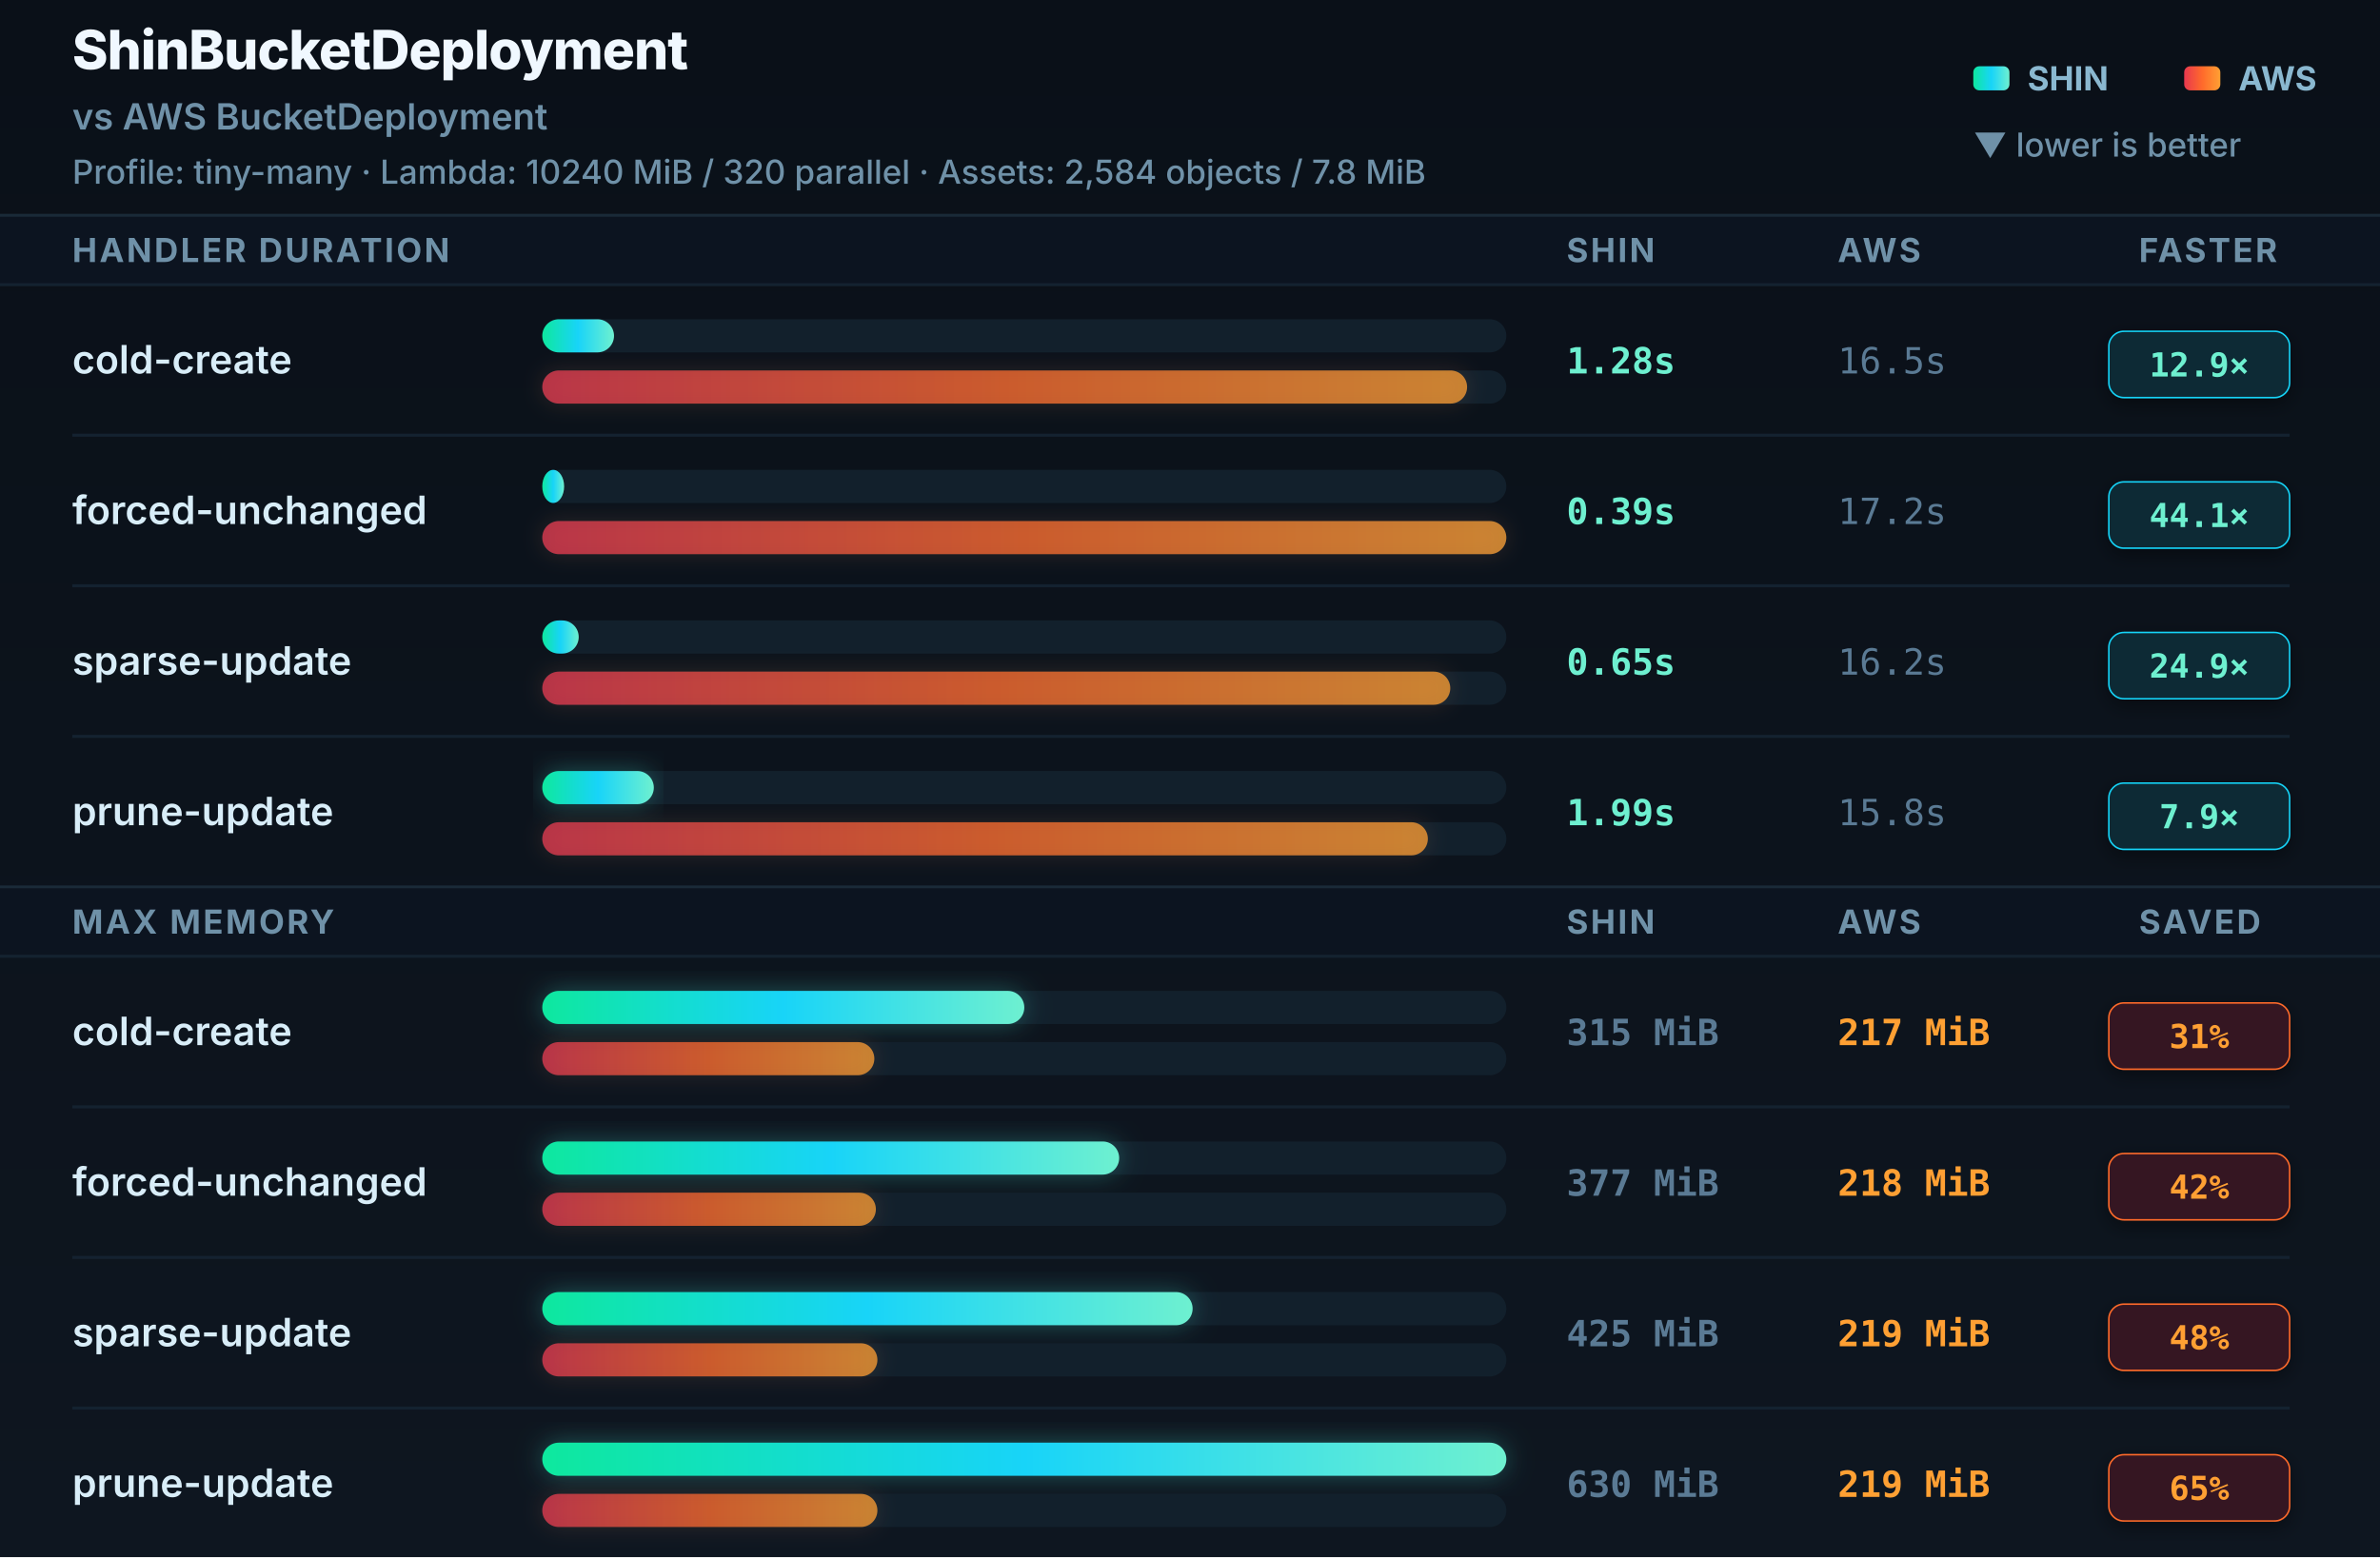
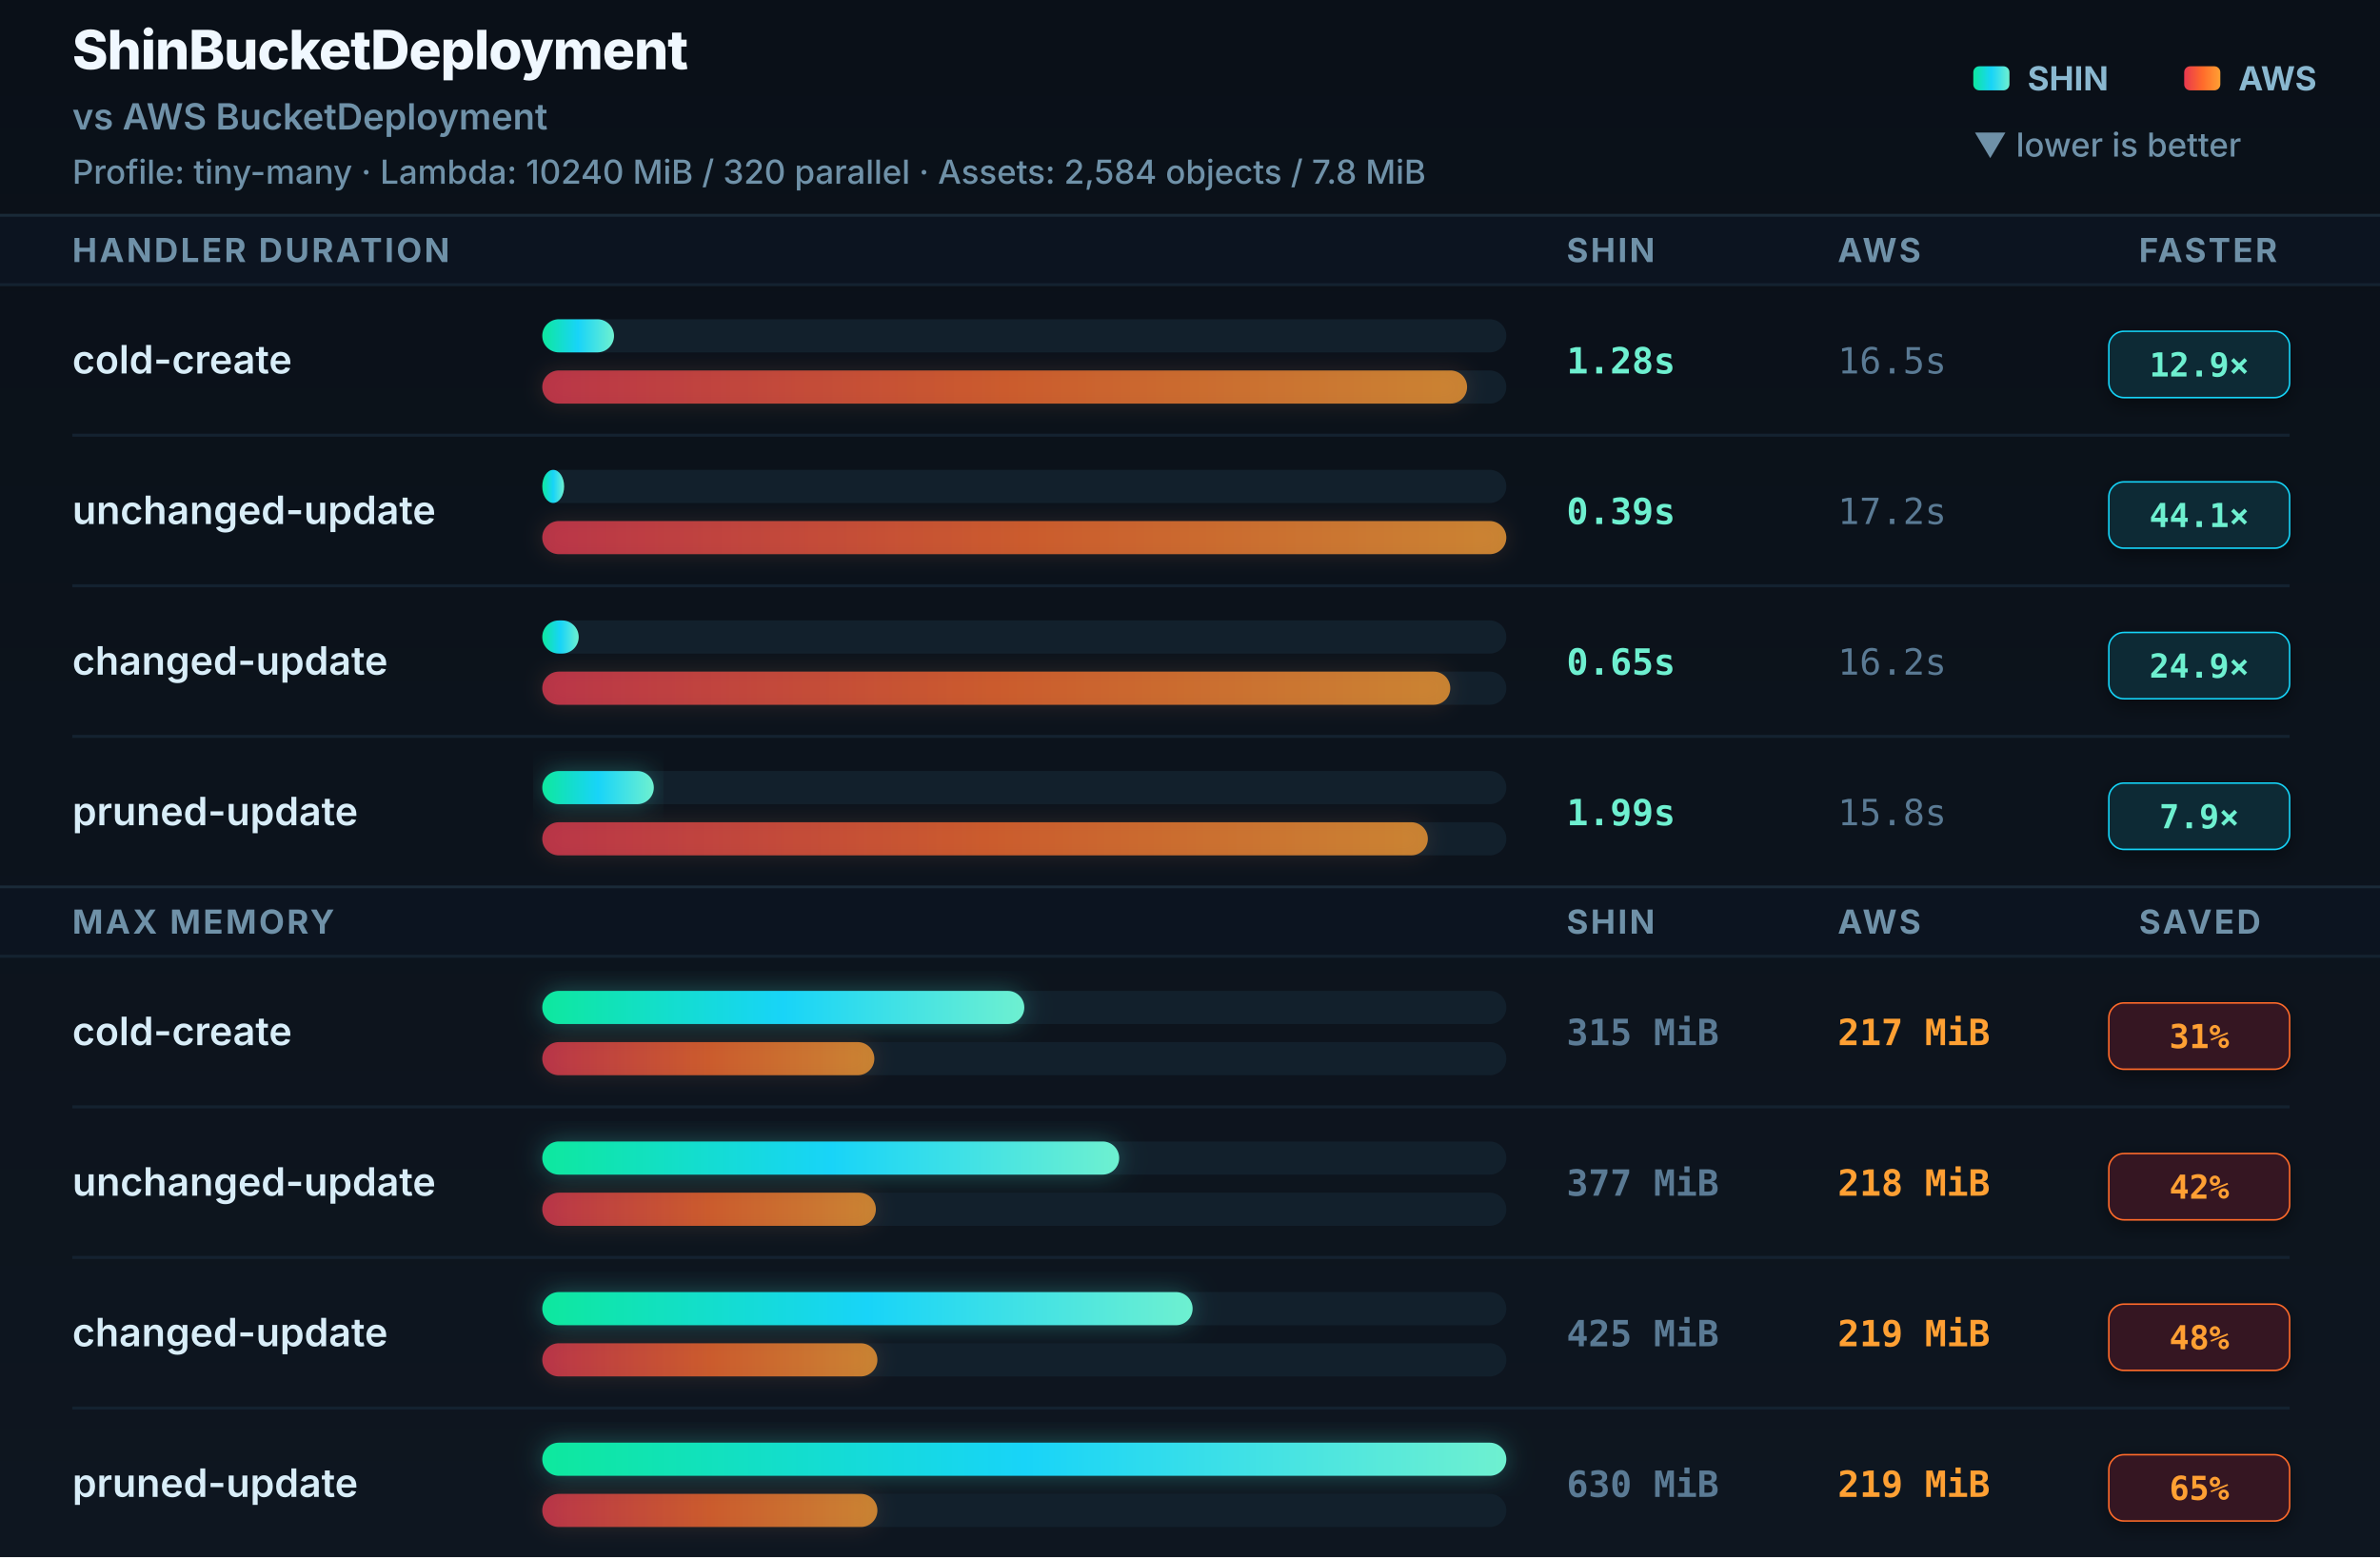
<svg xmlns="http://www.w3.org/2000/svg" width="790" height="517" viewBox="0 0 790 517" role="img" aria-labelledby="title desc">
  <defs>
    <linearGradient id="shin" x1="0" y1="0" x2="1" y2="0">
      <stop offset="0" stop-color="#0ee89e" />
      <stop offset="0.5" stop-color="#18d4f8" />
      <stop offset="1" stop-color="#6ef0d0" />
    </linearGradient>
    <linearGradient id="aws" x1="0" y1="0" x2="1" y2="0">
      <stop offset="0" stop-color="#e8384f" />
      <stop offset="0.5" stop-color="#ff6a2b" />
      <stop offset="1" stop-color="#ffa033" />
    </linearGradient>
    <linearGradient id="bgGrad" x1="0" y1="0" x2="0" y2="1">
      <stop offset="0" stop-color="#0a1018" />
      <stop offset="1" stop-color="#0e1620" />
    </linearGradient>
    <filter id="gS" x="-8%" y="-60%" width="116%" height="220%">
      <feGaussianBlur in="SourceGraphic" stdDeviation="4" />
      <feColorMatrix type="matrix" values="0 0 0 0 0.06 0 0 0 0 0.85 0 0 0 0 0.7 0 0 0 0.6 0" />
    </filter>
    <filter id="gA" x="-8%" y="-60%" width="116%" height="220%">
      <feGaussianBlur in="SourceGraphic" stdDeviation="3.5" />
      <feColorMatrix type="matrix" values="0 0 0 0 0.95 0 0 0 0 0.35 0 0 0 0 0.15 0 0 0 0.4 0" />
    </filter>
    <filter id="badgeShadow" x="-20%" y="-30%" width="140%" height="160%">
      <feDropShadow dx="0" dy="2" stdDeviation="3" flood-color="#000" flood-opacity="0.4" />
    </filter>
  </defs>
  <rect width="790" height="517" fill="url(#bgGrad)" />
  <text x="24" y="23" font-family="Inter, -apple-system, sans-serif" font-size="18" font-weight="800" fill="#f0f8ff" letter-spacing="-0.3">ShinBucketDeployment</text>
  <text x="24" y="43" font-family="Inter, -apple-system, sans-serif" font-size="12" font-weight="600" fill="#6f91a8">vs AWS BucketDeployment</text>
  <text x="24" y="61" font-family="Inter, -apple-system, sans-serif" font-size="11" font-weight="500" fill="#6f91a8">Profile: tiny-many · Lambda: 10240 MiB / 320 parallel · Assets: 2,584 objects / 7.8 MiB</text>
  <rect x="655" y="22" width="12" height="8" rx="2" fill="url(#shin)" />
  <text x="673" y="30" font-family="Inter, -apple-system, sans-serif" font-size="11" font-weight="700" fill="#8ab8d0">SHIN</text>
  <rect x="725" y="22" width="12" height="8" rx="2" fill="url(#aws)" />
  <text x="743" y="30" font-family="Inter, -apple-system, sans-serif" font-size="11" font-weight="700" fill="#8ab8d0">AWS</text>
  <text x="655" y="52" font-family="Inter, -apple-system, sans-serif" font-size="11" font-weight="500" fill="#6f91a8">▼ lower is better</text>
  <rect x="0" y="71" width="790" height="1" fill="#1a2a38" />
  <rect y="72" width="790" height="22" fill="#0c1420" />
  <text x="24" y="87" font-family="Inter, -apple-system, sans-serif" font-size="11" font-weight="700" fill="#6f91a8" letter-spacing="0.8">HANDLER DURATION</text>
  <text x="520" y="87" font-family="Inter, -apple-system, sans-serif" font-size="11" font-weight="700" fill="#6f91a8" letter-spacing="0.8">SHIN</text>
  <text x="610" y="87" font-family="Inter, -apple-system, sans-serif" font-size="11" font-weight="700" fill="#6f91a8" letter-spacing="0.8">AWS</text>
  <text x="710" y="87" font-family="Inter, -apple-system, sans-serif" font-size="11" font-weight="700" fill="#6f91a8" letter-spacing="0.8">FASTER</text>
  <rect x="0" y="94" width="790" height="1" fill="#142230" />
  <text x="24" y="124" font-family="Inter, -apple-system, sans-serif" font-size="13" font-weight="600" fill="#d8edf8">cold-create</text>
  <rect x="180" y="106" width="320" height="11" rx="5.5" fill="#12202c" />
  <rect x="180" y="106" width="23.814" height="11" rx="5.5" fill="url(#shin)" />
  <rect x="180" y="123" width="320" height="11" rx="5.5" fill="#12202c" />
  <rect x="180" y="123" width="306.977" height="11" rx="5.5" fill="url(#aws)" filter="url(#gA)" opacity="0.35" />
  <rect x="180" y="123" width="306.977" height="11" rx="5.5" fill="url(#aws)" opacity="0.75" />
  <text x="520" y="124" font-family="JetBrains Mono, monospace" font-size="12" font-weight="700" fill="#6ef0d0">1.28s</text>
  <text x="610" y="124" font-family="JetBrains Mono, monospace" font-size="12" font-weight="400" fill="#5a7a94">16.5s</text>
  <rect x="700" y="110" width="60" height="22" rx="5" fill="#082b35" stroke="#18d4f8" stroke-width="0.5" filter="url(#badgeShadow)" />
  <text x="730" y="125" text-anchor="middle" font-family="JetBrains Mono, monospace" font-size="11" font-weight="800" fill="#6ef0d0">12.9×</text>
  <rect x="24" y="144" width="736" height="1" fill="#142230" />
-   <text x="24" y="174" font-family="Inter, -apple-system, sans-serif" font-size="13" font-weight="600" fill="#d8edf8">forced-unchanged</text>
+   <text x="24" y="174" font-family="Inter, -apple-system, sans-serif" font-size="13" font-weight="600" fill="#d8edf8">unchanged-update</text>
  <rect x="180" y="156" width="320" height="11" rx="5.5" fill="#12202c" />
  <rect x="180" y="156" width="7.256" height="11" rx="5.5" fill="url(#shin)" />
  <rect x="180" y="173" width="320" height="11" rx="5.5" fill="#12202c" />
  <rect x="180" y="173" width="320" height="11" rx="5.5" fill="url(#aws)" filter="url(#gA)" opacity="0.35" />
  <rect x="180" y="173" width="320" height="11" rx="5.5" fill="url(#aws)" opacity="0.75" />
  <text x="520" y="174" font-family="JetBrains Mono, monospace" font-size="12" font-weight="700" fill="#6ef0d0">0.39s</text>
  <text x="610" y="174" font-family="JetBrains Mono, monospace" font-size="12" font-weight="400" fill="#5a7a94">17.2s</text>
  <rect x="700" y="160" width="60" height="22" rx="5" fill="#082b35" stroke="#18d4f8" stroke-width="0.5" filter="url(#badgeShadow)" />
  <text x="730" y="175" text-anchor="middle" font-family="JetBrains Mono, monospace" font-size="11" font-weight="800" fill="#6ef0d0">44.1×</text>
  <rect x="24" y="194" width="736" height="1" fill="#142230" />
-   <text x="24" y="224" font-family="Inter, -apple-system, sans-serif" font-size="13" font-weight="600" fill="#d8edf8">sparse-update</text>
+   <text x="24" y="224" font-family="Inter, -apple-system, sans-serif" font-size="13" font-weight="600" fill="#d8edf8">changed-update</text>
  <rect x="180" y="206" width="320" height="11" rx="5.5" fill="#12202c" />
  <rect x="180" y="206" width="12.093" height="11" rx="5.5" fill="url(#shin)" />
  <rect x="180" y="223" width="320" height="11" rx="5.5" fill="#12202c" />
  <rect x="180" y="223" width="301.395" height="11" rx="5.5" fill="url(#aws)" filter="url(#gA)" opacity="0.35" />
  <rect x="180" y="223" width="301.395" height="11" rx="5.5" fill="url(#aws)" opacity="0.75" />
  <text x="520" y="224" font-family="JetBrains Mono, monospace" font-size="12" font-weight="700" fill="#6ef0d0">0.65s</text>
  <text x="610" y="224" font-family="JetBrains Mono, monospace" font-size="12" font-weight="400" fill="#5a7a94">16.2s</text>
  <rect x="700" y="210" width="60" height="22" rx="5" fill="#082b35" stroke="#18d4f8" stroke-width="0.5" filter="url(#badgeShadow)" />
  <text x="730" y="225" text-anchor="middle" font-family="JetBrains Mono, monospace" font-size="11" font-weight="800" fill="#6ef0d0">24.9×</text>
  <rect x="24" y="244" width="736" height="1" fill="#142230" />
-   <text x="24" y="274" font-family="Inter, -apple-system, sans-serif" font-size="13" font-weight="600" fill="#d8edf8">prune-update</text>
+   <text x="24" y="274" font-family="Inter, -apple-system, sans-serif" font-size="13" font-weight="600" fill="#d8edf8">pruned-update</text>
  <rect x="180" y="256" width="320" height="11" rx="5.5" fill="#12202c" />
  <rect x="180" y="256" width="37.023" height="11" rx="5.5" fill="url(#shin)" filter="url(#gS)" opacity="0.5" />
  <rect x="180" y="256" width="37.023" height="11" rx="5.5" fill="url(#shin)" />
  <rect x="180" y="273" width="320" height="11" rx="5.5" fill="#12202c" />
  <rect x="180" y="273" width="293.953" height="11" rx="5.5" fill="url(#aws)" filter="url(#gA)" opacity="0.35" />
  <rect x="180" y="273" width="293.953" height="11" rx="5.5" fill="url(#aws)" opacity="0.75" />
  <text x="520" y="274" font-family="JetBrains Mono, monospace" font-size="12" font-weight="700" fill="#6ef0d0">1.99s</text>
  <text x="610" y="274" font-family="JetBrains Mono, monospace" font-size="12" font-weight="400" fill="#5a7a94">15.8s</text>
  <rect x="700" y="260" width="60" height="22" rx="5" fill="#082b35" stroke="#18d4f8" stroke-width="0.5" filter="url(#badgeShadow)" />
  <text x="730" y="275" text-anchor="middle" font-family="JetBrains Mono, monospace" font-size="11" font-weight="800" fill="#6ef0d0">7.9×</text>
  <rect x="0" y="294" width="790" height="1" fill="#1a2a38" />
  <rect y="295" width="790" height="22" fill="#0c1420" />
  <text x="24" y="310" font-family="Inter, -apple-system, sans-serif" font-size="11" font-weight="700" fill="#6f91a8" letter-spacing="0.8">MAX MEMORY</text>
  <text x="520" y="310" font-family="Inter, -apple-system, sans-serif" font-size="11" font-weight="700" fill="#6f91a8" letter-spacing="0.8">SHIN</text>
  <text x="610" y="310" font-family="Inter, -apple-system, sans-serif" font-size="11" font-weight="700" fill="#6f91a8" letter-spacing="0.8">AWS</text>
  <text x="710" y="310" font-family="Inter, -apple-system, sans-serif" font-size="11" font-weight="700" fill="#6f91a8" letter-spacing="0.8">SAVED</text>
  <rect x="0" y="317" width="790" height="1" fill="#142230" />
  <text x="24" y="347" font-family="Inter, -apple-system, sans-serif" font-size="13" font-weight="600" fill="#d8edf8">cold-create</text>
  <rect x="180" y="329" width="320" height="11" rx="5.5" fill="#12202c" />
  <rect x="180" y="329" width="160" height="11" rx="5.5" fill="url(#shin)" filter="url(#gS)" opacity="0.5" />
  <rect x="180" y="329" width="160" height="11" rx="5.5" fill="url(#shin)" />
  <rect x="180" y="346" width="320" height="11" rx="5.5" fill="#12202c" />
  <rect x="180" y="346" width="110.222" height="11" rx="5.5" fill="url(#aws)" filter="url(#gA)" opacity="0.35" />
  <rect x="180" y="346" width="110.222" height="11" rx="5.5" fill="url(#aws)" opacity="0.75" />
  <text x="520" y="347" font-family="JetBrains Mono, monospace" font-size="12" font-weight="700" fill="#5a7a94">315 MiB</text>
  <text x="610" y="347" font-family="JetBrains Mono, monospace" font-size="12" font-weight="700" fill="#ffa033">217 MiB</text>
  <rect x="700" y="333" width="60" height="22" rx="5" fill="#341821" stroke="#ff6a2b" stroke-width="0.5" filter="url(#badgeShadow)" />
  <text x="730" y="348" text-anchor="middle" font-family="JetBrains Mono, monospace" font-size="11" font-weight="800" fill="#ffa033">31%</text>
  <rect x="24" y="367" width="736" height="1" fill="#142230" />
-   <text x="24" y="397" font-family="Inter, -apple-system, sans-serif" font-size="13" font-weight="600" fill="#d8edf8">forced-unchanged</text>
+   <text x="24" y="397" font-family="Inter, -apple-system, sans-serif" font-size="13" font-weight="600" fill="#d8edf8">unchanged-update</text>
  <rect x="180" y="379" width="320" height="11" rx="5.5" fill="#12202c" />
  <rect x="180" y="379" width="191.492" height="11" rx="5.5" fill="url(#shin)" filter="url(#gS)" opacity="0.5" />
  <rect x="180" y="379" width="191.492" height="11" rx="5.5" fill="url(#shin)" />
  <rect x="180" y="396" width="320" height="11" rx="5.5" fill="#12202c" />
  <rect x="180" y="396" width="110.73" height="11" rx="5.5" fill="url(#aws)" filter="url(#gA)" opacity="0.35" />
  <rect x="180" y="396" width="110.73" height="11" rx="5.5" fill="url(#aws)" opacity="0.75" />
  <text x="520" y="397" font-family="JetBrains Mono, monospace" font-size="12" font-weight="700" fill="#5a7a94">377 MiB</text>
  <text x="610" y="397" font-family="JetBrains Mono, monospace" font-size="12" font-weight="700" fill="#ffa033">218 MiB</text>
  <rect x="700" y="383" width="60" height="22" rx="5" fill="#341821" stroke="#ff6a2b" stroke-width="0.5" filter="url(#badgeShadow)" />
  <text x="730" y="398" text-anchor="middle" font-family="JetBrains Mono, monospace" font-size="11" font-weight="800" fill="#ffa033">42%</text>
  <rect x="24" y="417" width="736" height="1" fill="#142230" />
-   <text x="24" y="447" font-family="Inter, -apple-system, sans-serif" font-size="13" font-weight="600" fill="#d8edf8">sparse-update</text>
+   <text x="24" y="447" font-family="Inter, -apple-system, sans-serif" font-size="13" font-weight="600" fill="#d8edf8">changed-update</text>
  <rect x="180" y="429" width="320" height="11" rx="5.5" fill="#12202c" />
  <rect x="180" y="429" width="215.873" height="11" rx="5.5" fill="url(#shin)" filter="url(#gS)" opacity="0.5" />
  <rect x="180" y="429" width="215.873" height="11" rx="5.5" fill="url(#shin)" />
  <rect x="180" y="446" width="320" height="11" rx="5.5" fill="#12202c" />
  <rect x="180" y="446" width="111.238" height="11" rx="5.5" fill="url(#aws)" filter="url(#gA)" opacity="0.35" />
  <rect x="180" y="446" width="111.238" height="11" rx="5.5" fill="url(#aws)" opacity="0.75" />
  <text x="520" y="447" font-family="JetBrains Mono, monospace" font-size="12" font-weight="700" fill="#5a7a94">425 MiB</text>
  <text x="610" y="447" font-family="JetBrains Mono, monospace" font-size="12" font-weight="700" fill="#ffa033">219 MiB</text>
  <rect x="700" y="433" width="60" height="22" rx="5" fill="#341821" stroke="#ff6a2b" stroke-width="0.5" filter="url(#badgeShadow)" />
  <text x="730" y="448" text-anchor="middle" font-family="JetBrains Mono, monospace" font-size="11" font-weight="800" fill="#ffa033">48%</text>
  <rect x="24" y="467" width="736" height="1" fill="#142230" />
-   <text x="24" y="497" font-family="Inter, -apple-system, sans-serif" font-size="13" font-weight="600" fill="#d8edf8">prune-update</text>
+   <text x="24" y="497" font-family="Inter, -apple-system, sans-serif" font-size="13" font-weight="600" fill="#d8edf8">pruned-update</text>
  <rect x="180" y="479" width="320" height="11" rx="5.5" fill="#12202c" />
  <rect x="180" y="479" width="320" height="11" rx="5.5" fill="url(#shin)" filter="url(#gS)" opacity="0.5" />
  <rect x="180" y="479" width="320" height="11" rx="5.5" fill="url(#shin)" />
  <rect x="180" y="496" width="320" height="11" rx="5.5" fill="#12202c" />
  <rect x="180" y="496" width="111.238" height="11" rx="5.5" fill="url(#aws)" filter="url(#gA)" opacity="0.35" />
  <rect x="180" y="496" width="111.238" height="11" rx="5.5" fill="url(#aws)" opacity="0.75" />
  <text x="520" y="497" font-family="JetBrains Mono, monospace" font-size="12" font-weight="700" fill="#5a7a94">630 MiB</text>
  <text x="610" y="497" font-family="JetBrains Mono, monospace" font-size="12" font-weight="700" fill="#ffa033">219 MiB</text>
  <rect x="700" y="483" width="60" height="22" rx="5" fill="#341821" stroke="#ff6a2b" stroke-width="0.5" filter="url(#badgeShadow)" />
  <text x="730" y="498" text-anchor="middle" font-family="JetBrains Mono, monospace" font-size="11" font-weight="800" fill="#ffa033">65%</text>
</svg>
